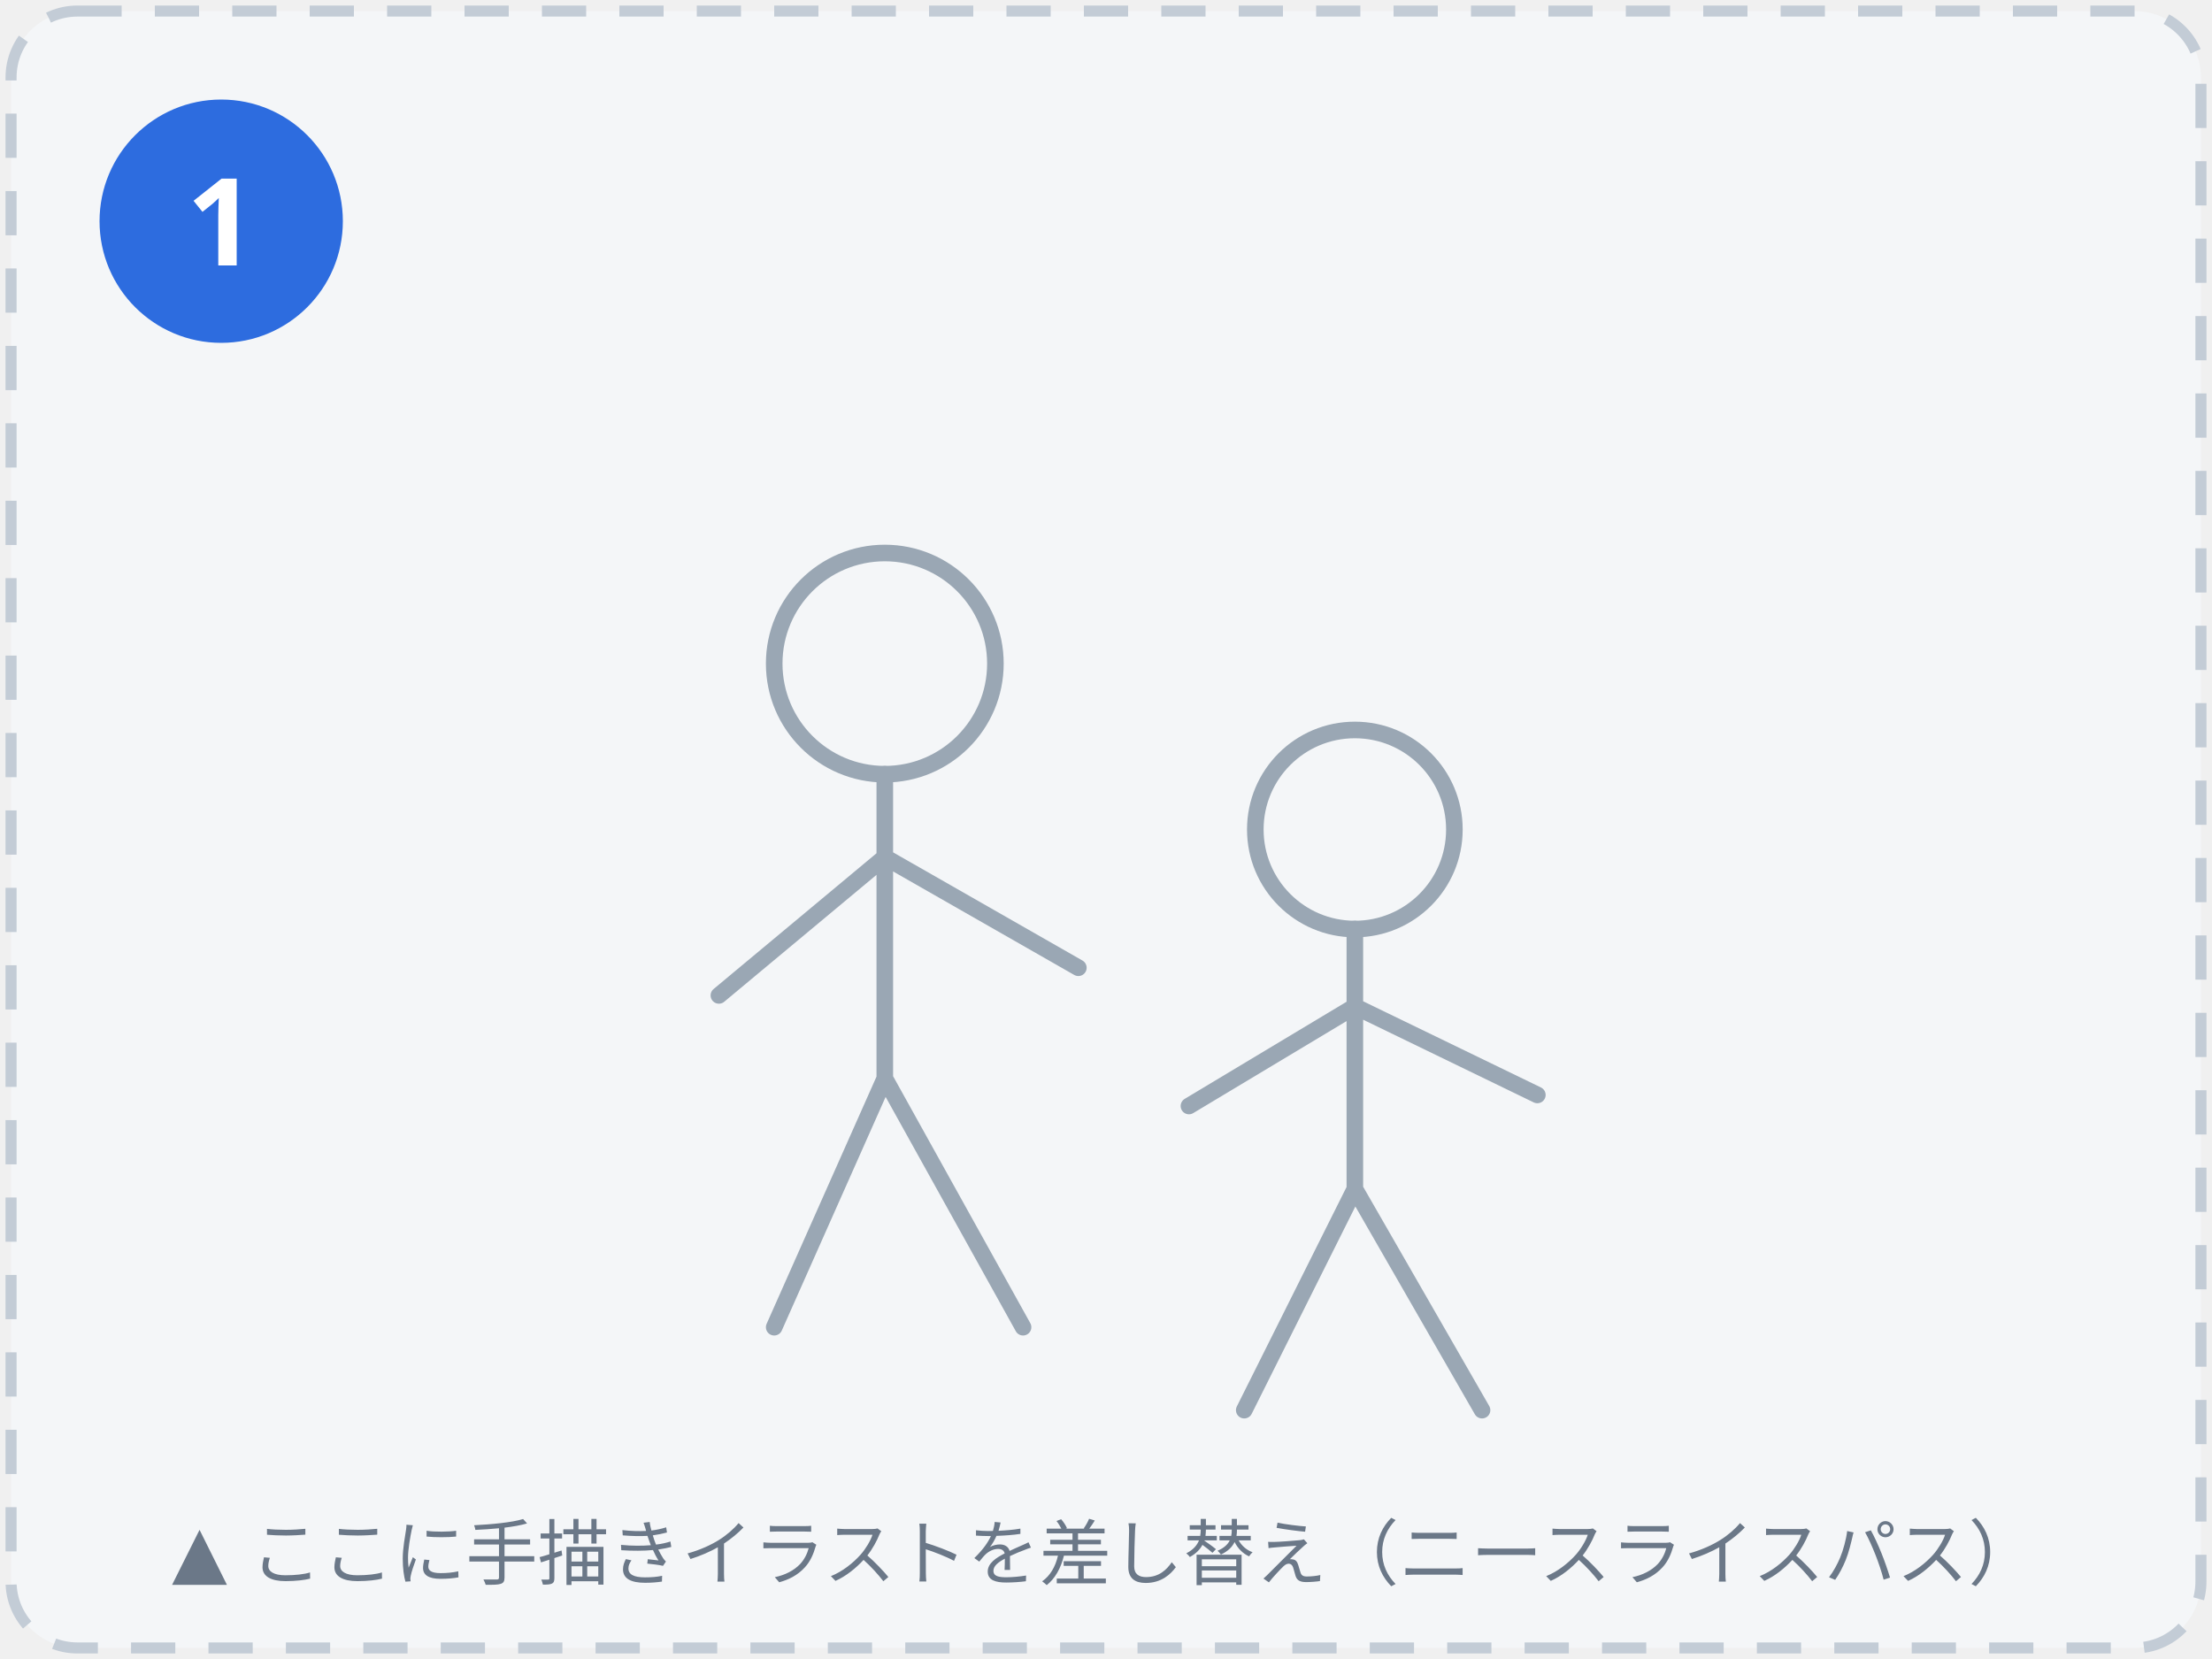
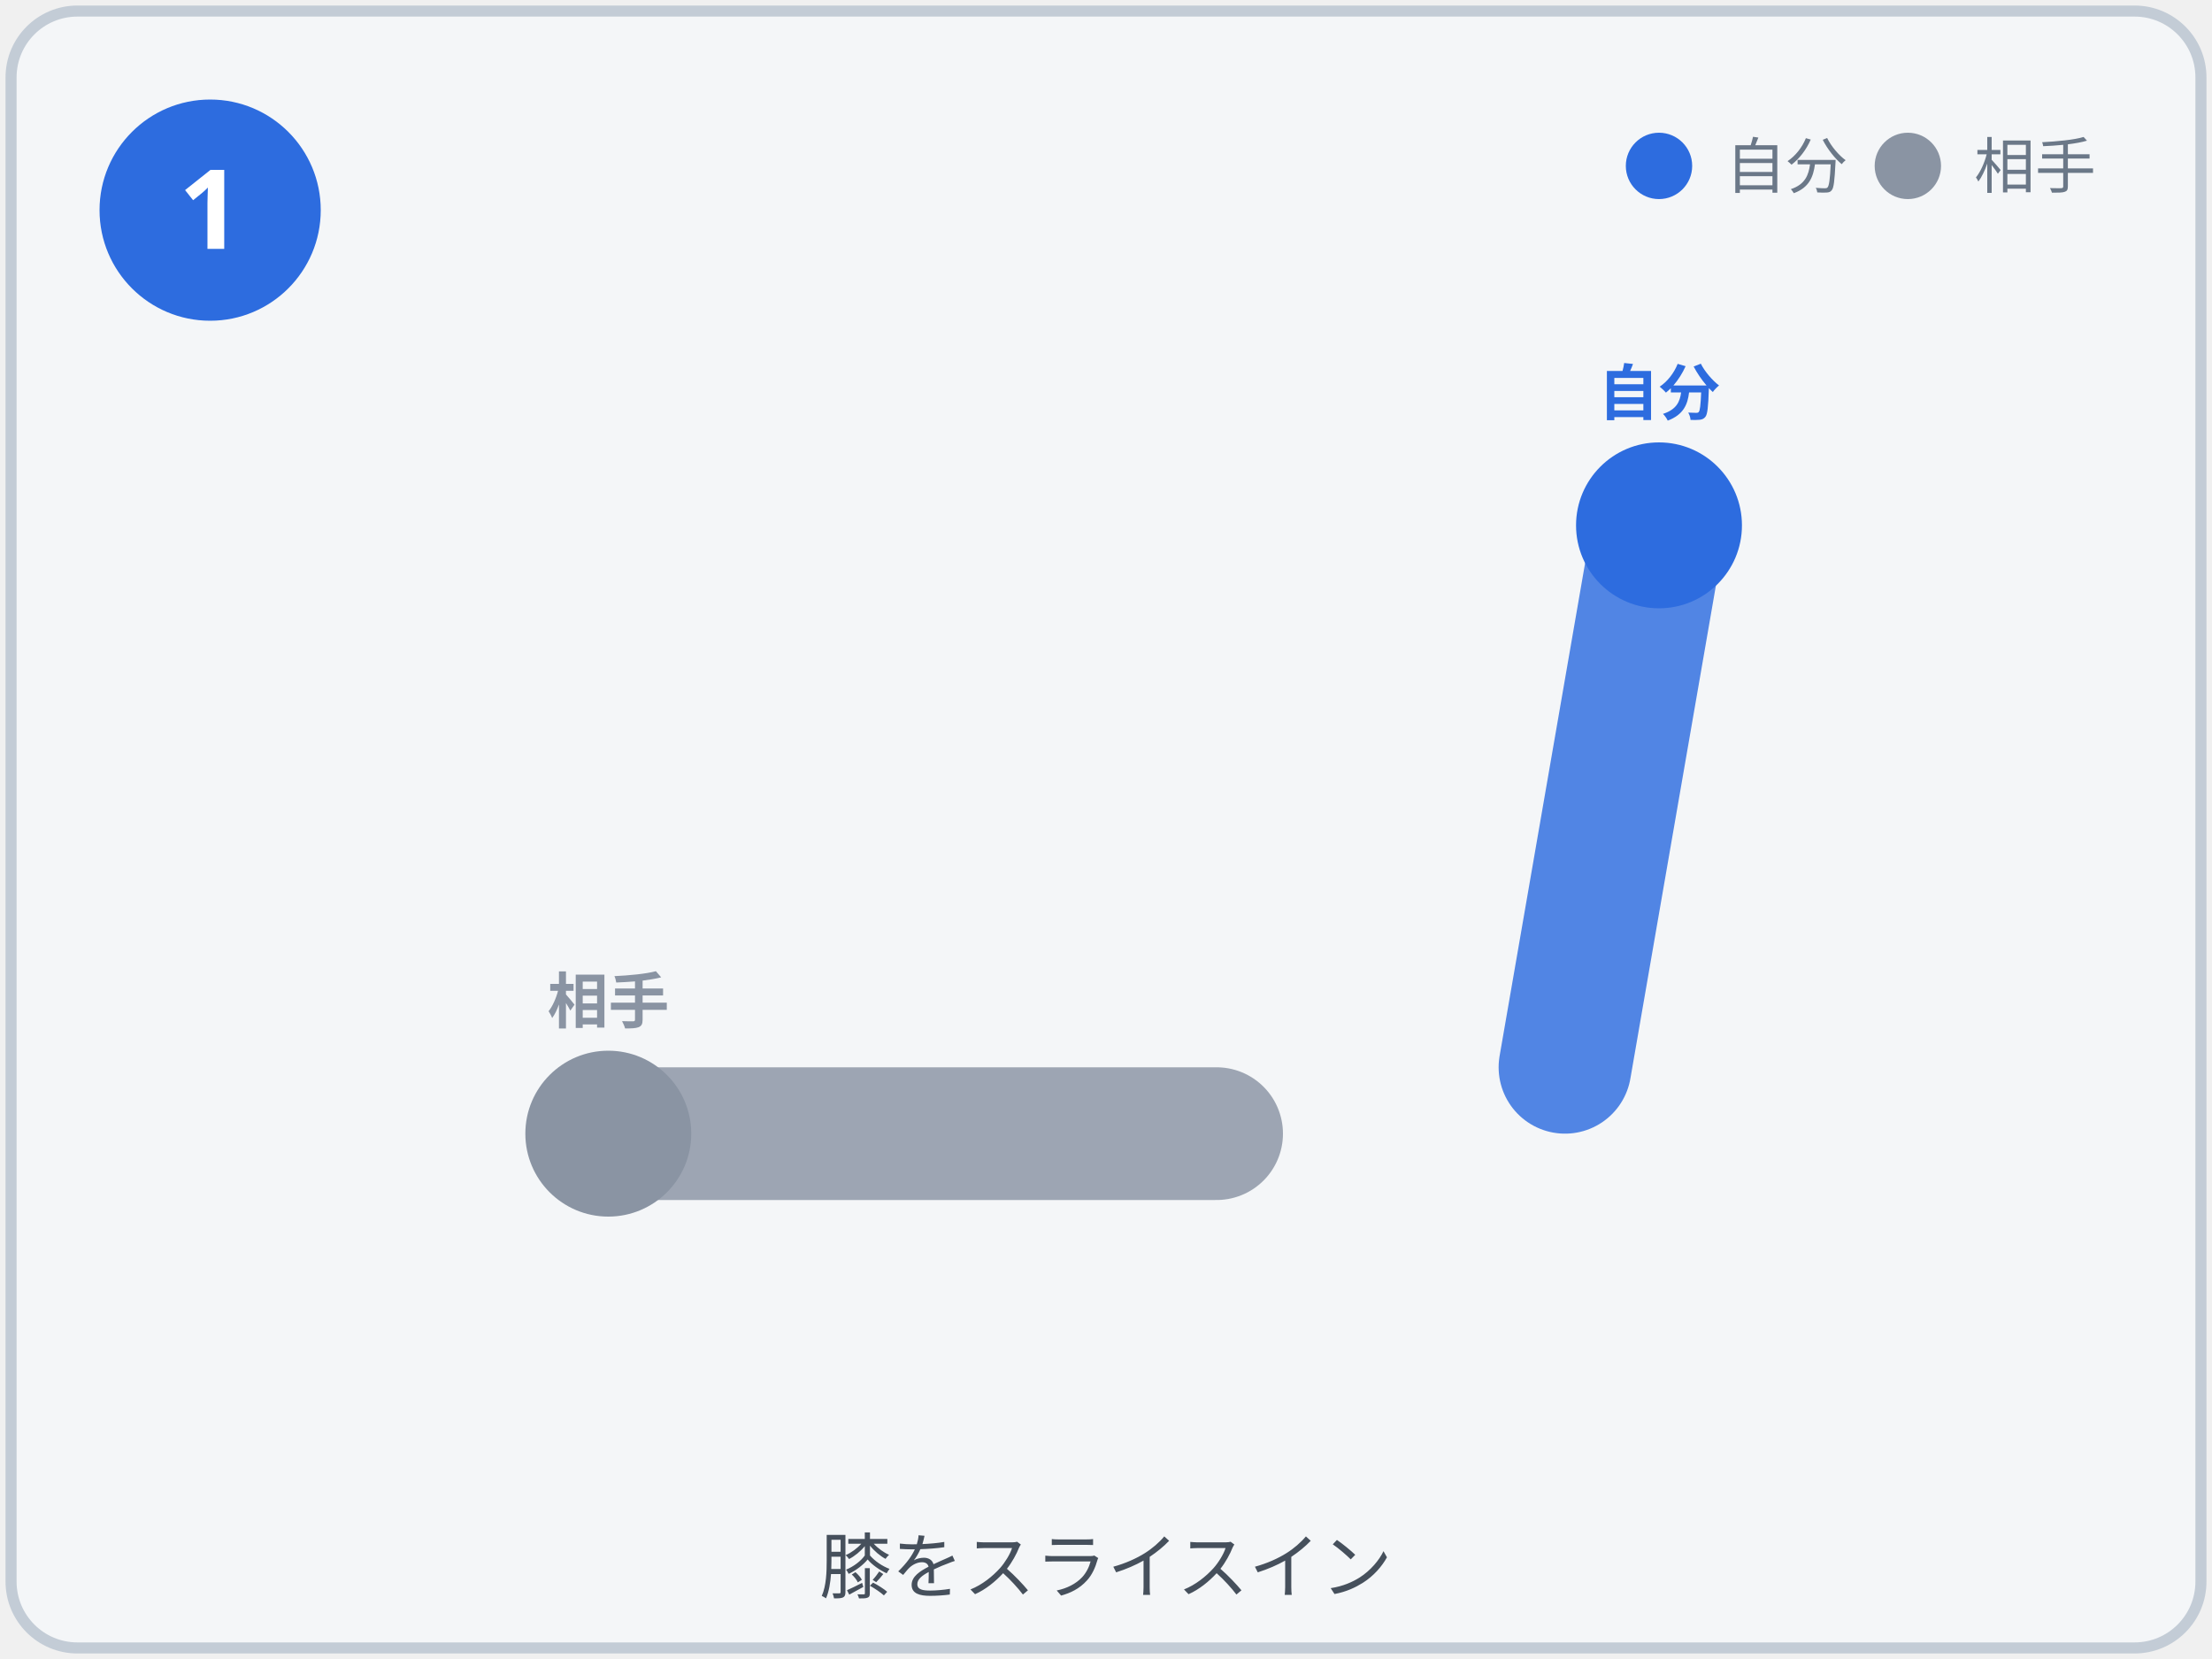
- <svg xmlns="http://www.w3.org/2000/svg" viewBox="0 0 400 300" role="img" aria-label="ニースライスパス ステップ1">
-   <rect x="2" y="2" width="396" height="296" rx="12" fill="#f4f6f8" stroke="#c3ccd6" stroke-width="2" stroke-dasharray="8 6" />
-   <circle cx="40" cy="40" r="22" fill="#2d6cdf" />
-   <text x="40" y="48" font-family="sans-serif" font-size="22" font-weight="bold" fill="#fff" text-anchor="middle">1</text>
-   <g fill="none" stroke="#9aa7b4" stroke-width="3" stroke-linecap="round">
-     <circle cx="160" cy="120" r="20" />
-     <path d="M160 140 L160 195 M160 155 L130 180 M160 155 L195 175 M160 195 L140 240 M160 195 L185 240" />
-     <circle cx="245" cy="150" r="18" />
-     <path d="M245 168 L245 215 M245 182 L215 200 M245 182 L278 198 M245 215 L225 255 M245 215 L268 255" />
+ <svg xmlns="http://www.w3.org/2000/svg" viewBox="0 0 400 300" role="img" aria-label="膝をスライスイン">
+   <defs>
+     <marker id="ah" viewBox="0 0 10 10" refX="8" refY="5" markerWidth="7" markerHeight="7" orient="auto-start-reverse">
+       <path d="M0 0L10 5L0 10z" fill="#e0552b" />
+     </marker>
+   </defs>
+   <rect x="2" y="2" width="396" height="296" rx="12" fill="#f4f6f8" stroke="#c3ccd6" stroke-width="2" />
+   <circle cx="38" cy="38" r="20" fill="#2d6cdf" />
+   <text x="38" y="45" font-family="sans-serif" font-size="20" font-weight="bold" fill="#fff" text-anchor="middle">1</text>
+   <g>
+     <circle cx="300" cy="30" r="6" fill="#2d6cdf" />
+     <text x="312" y="34" font-family="sans-serif" font-size="11" fill="#6b7888">自分</text>
+     <circle cx="345" cy="30" r="6" fill="#8a94a3" />
+     <text x="357" y="34" font-family="sans-serif" font-size="11" fill="#6b7888">相手</text>
  </g>
-   <text x="200" y="285" font-family="sans-serif" font-size="13" fill="#6b7888" text-anchor="middle">▲ ここに手描きイラストを差し替え（ニースライスパス）</text>
+   <line x1="110" y1="205" x2="220" y2="205" stroke="#8a94a3" stroke-width="24" stroke-linecap="round" opacity="0.82" />
+   <circle cx="110" cy="205" r="15" fill="#8a94a3" />
+   <text x="110" y="185" font-family="sans-serif" font-size="11" font-weight="bold" fill="#8a94a3" text-anchor="middle">相手</text>
+   <line x1="300" y1="95" x2="283" y2="193" stroke="#2d6cdf" stroke-width="24" stroke-linecap="round" opacity="0.82" />
+   <circle cx="300" cy="95" r="15" fill="#2d6cdf" />
+   <text x="300" y="75" font-family="sans-serif" font-size="11" font-weight="bold" fill="#2d6cdf" text-anchor="middle">自分</text>
+   <text x="200" y="288" font-family="sans-serif" font-size="13" fill="#46505c" text-anchor="middle">膝をスライスイン</text>
</svg>
